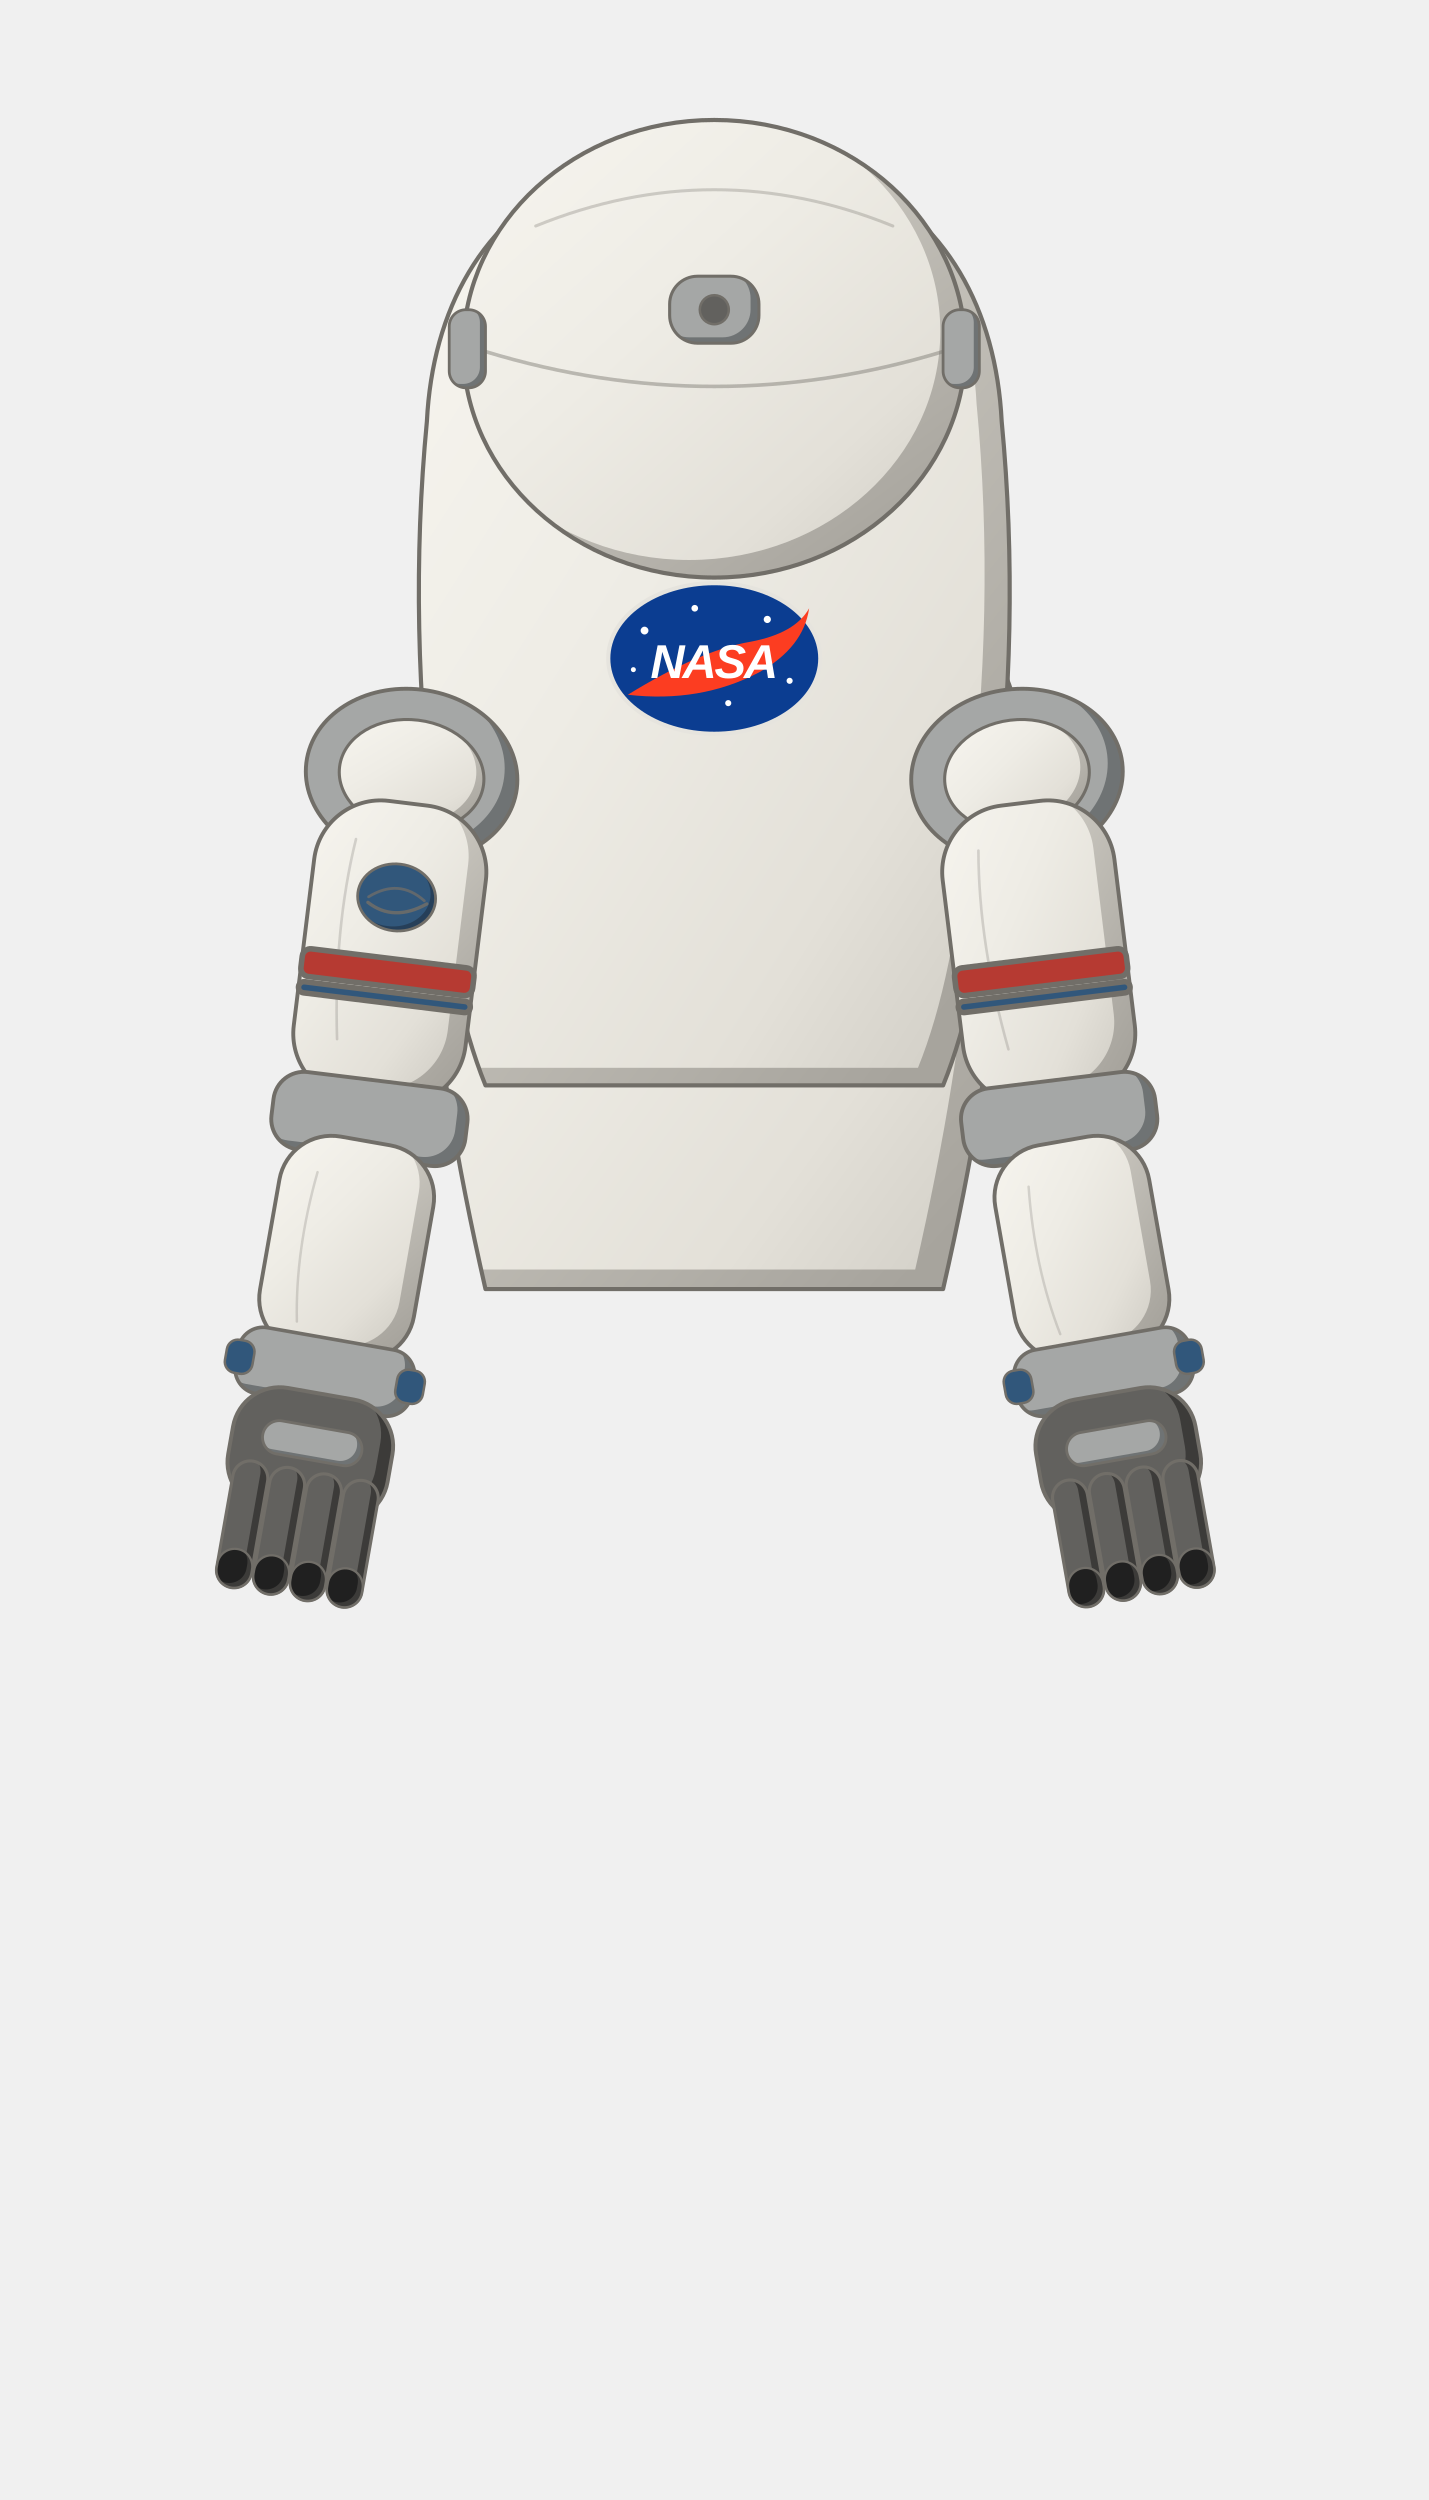
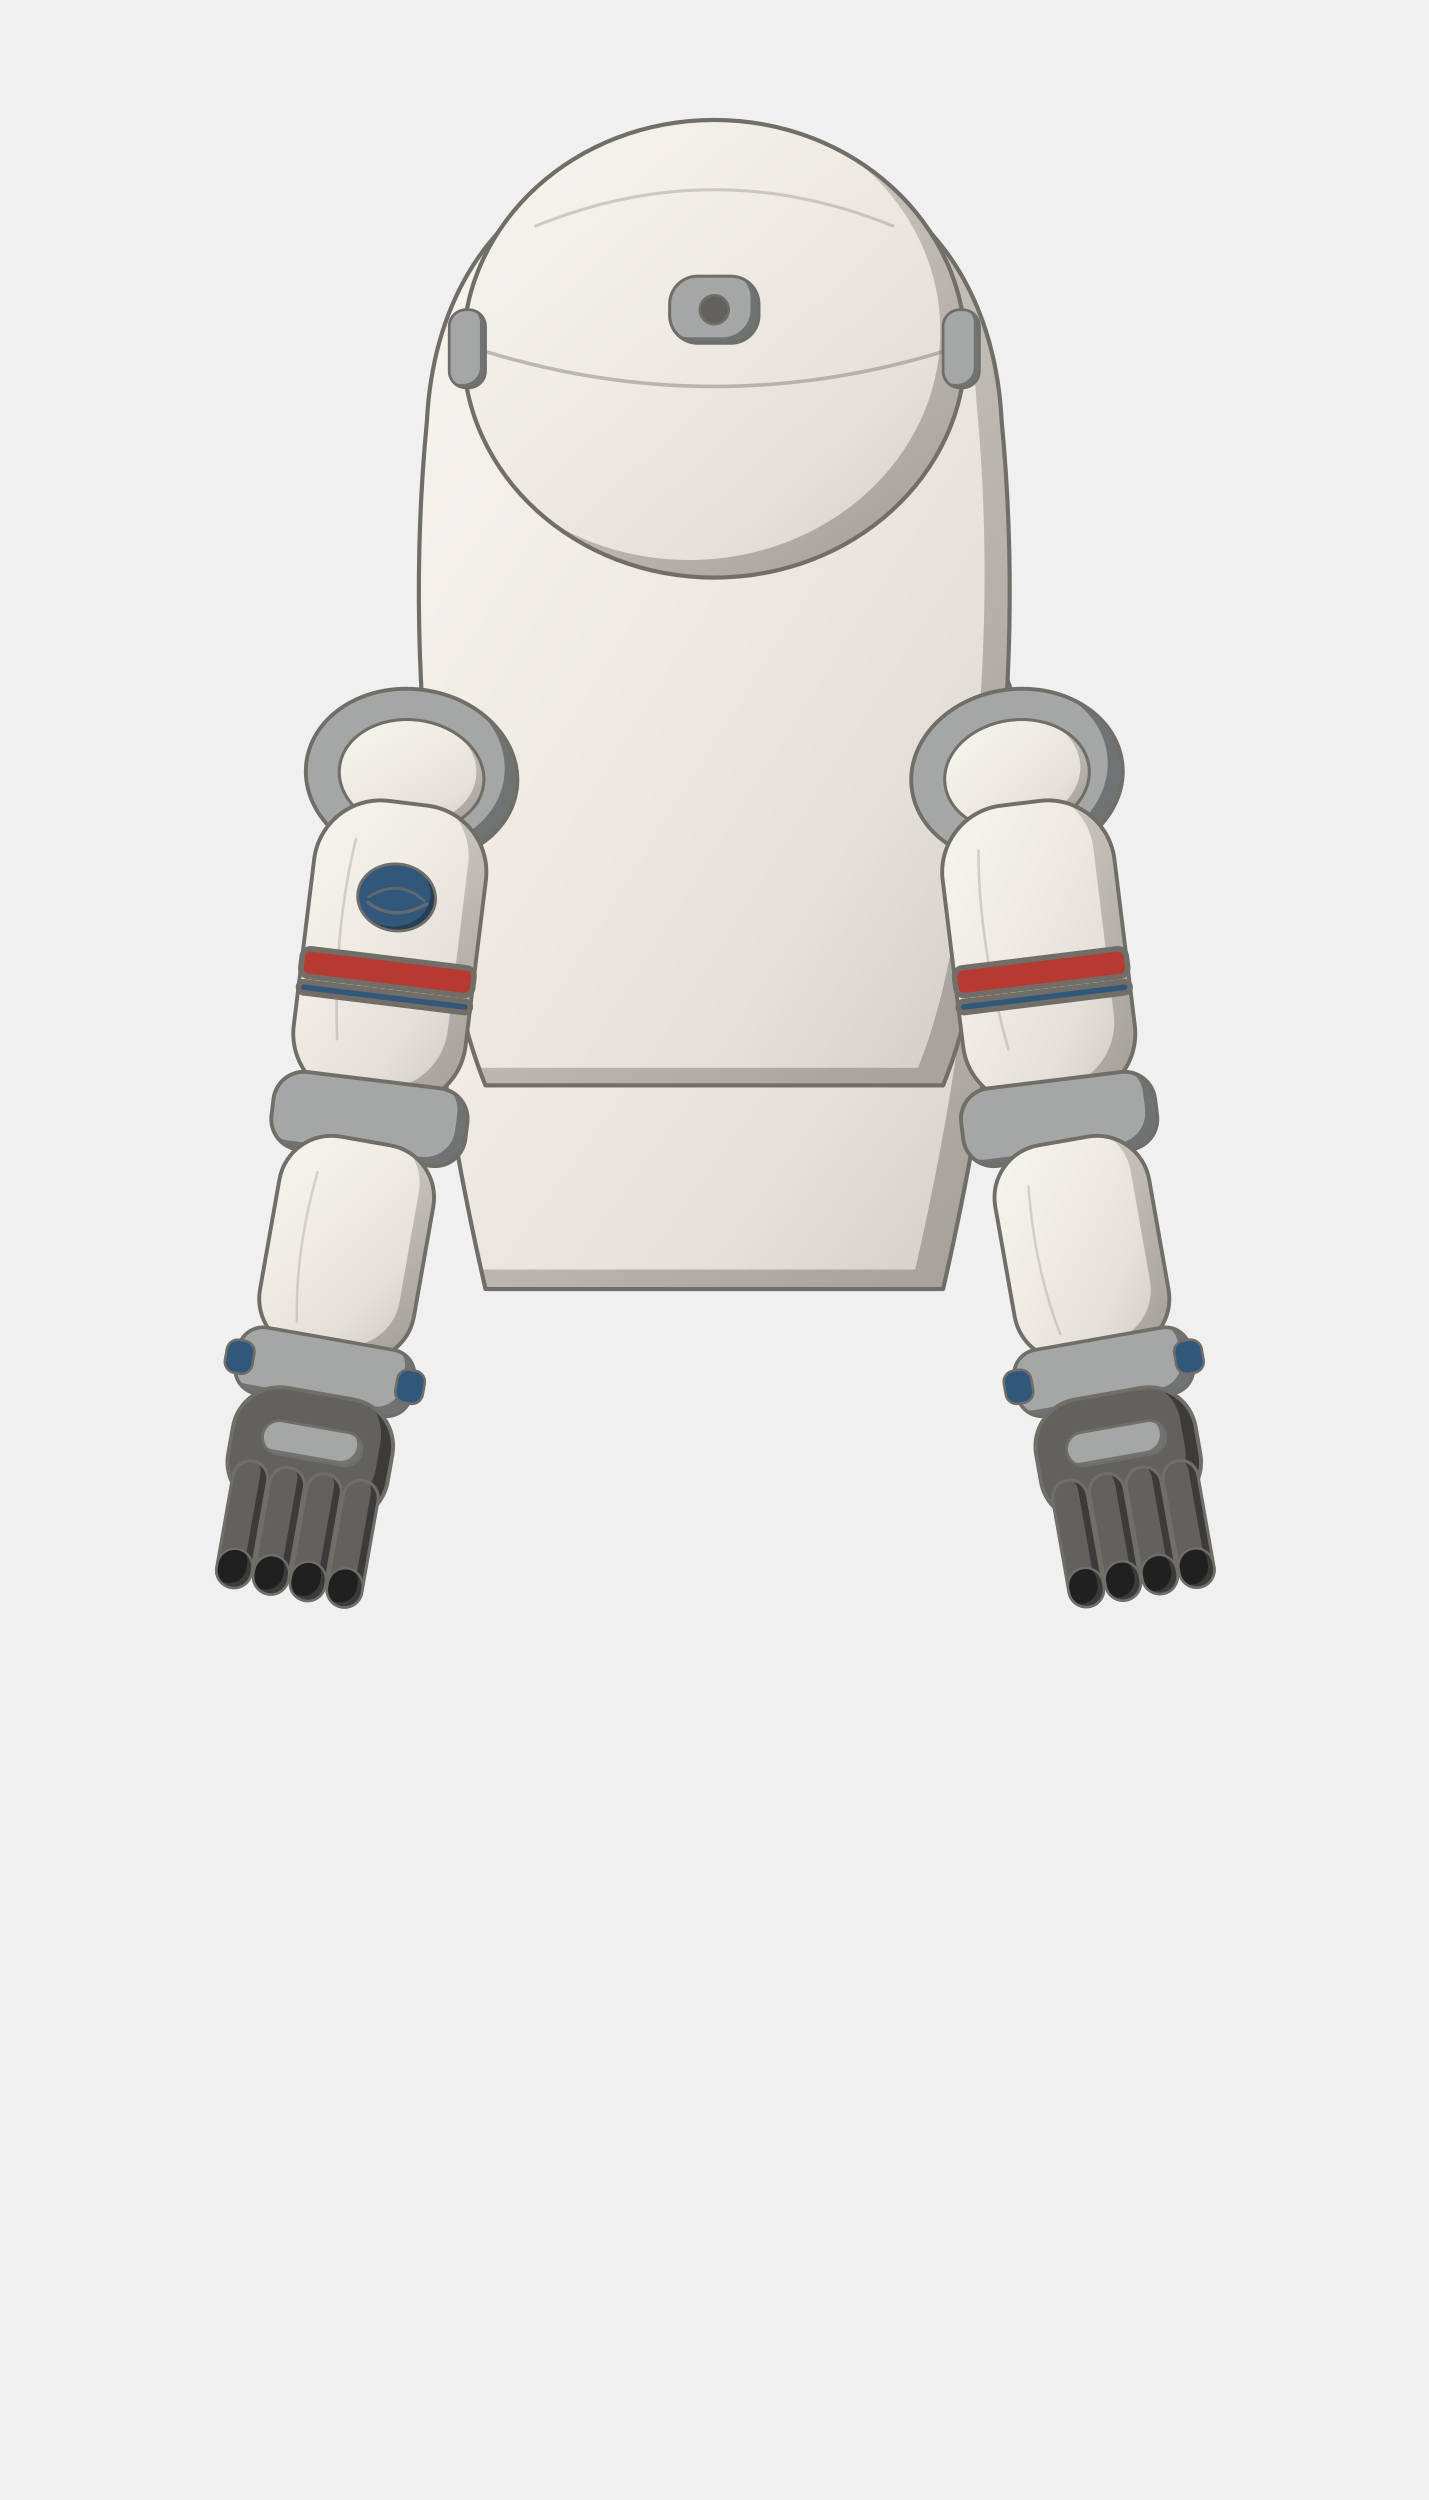
<svg xmlns="http://www.w3.org/2000/svg" width="512" height="896" viewBox="0 0 512 896">
  <defs>
    <linearGradient id="vis" x1="0" y1="0" x2="0" y2="1">
      <stop offset="0" stop-color="#293136" />
      <stop offset="0.5" stop-color="#141A1D" />
      <stop offset="1" stop-color="#080B0D" />
    </linearGradient>
    <linearGradient id="ivoryFabric" x1="0" y1="0" x2="1" y2="1">
      <stop offset="0" stop-color="#F8F6F0" />
      <stop offset="0.45" stop-color="#EEECE5" />
      <stop offset="0.78" stop-color="#E3E0D8" />
      <stop offset="1" stop-color="#D0CDC5" />
    </linearGradient>
    <linearGradient id="ivoryShadow" x1="0" y1="0" x2="0.8" y2="1">
      <stop offset="0" stop-color="#E0DDD5" />
      <stop offset="1" stop-color="#A7A49D" />
    </linearGradient>
  </defs>
  <clipPath id="k53">
    <path d="M 178 184 Q 181 160 214 157 Q 256 148 298 157 Q 331 160 334 184 L 348 221 Q 368 246 368 284 L 358 338 Q 354 392 338 462 L 174 462 Q 158 392 154 338 L 144 284 Q 144 250 164 225 Z" />
  </clipPath>
  <g>
    <path fill="url(#ivoryShadow)" d="M 178 184 Q 181 160 214 157 Q 256 148 298 157 Q 331 160 334 184 L 348 221 Q 368 246 368 284 L 358 338 Q 354 392 338 462 L 174 462 Q 158 392 154 338 L 144 284 Q 144 250 164 225 Z" />
    <g clip-path="url(#k53)">
      <g transform="translate(-10,-7.0)">
        <path fill="url(#ivoryFabric)" d="M 178 184 Q 181 160 214 157 Q 256 148 298 157 Q 331 160 334 184 L 348 221 Q 368 246 368 284 L 358 338 Q 354 392 338 462 L 174 462 Q 158 392 154 338 L 144 284 Q 144 250 164 225 Z" />
      </g>
    </g>
    <path fill="none" stroke="#716E68" stroke-width="1.5" stroke-linejoin="round" d="M 178 184 Q 181 160 214 157 Q 256 148 298 157 Q 331 160 334 184 L 348 221 Q 368 246 368 284 L 358 338 Q 354 392 338 462 L 174 462 Q 158 392 154 338 L 144 284 Q 144 250 164 225 Z" />
  </g>
  <clipPath id="k54">
    <path d="M 207 63 Q 256 43 305 63 C 339 78 357 111 359 151 Q 366 224 356 302 Q 351 357 338 389 L 174 389 Q 161 357 156 302 Q 146 224 153 151 C 155 111 173 78 207 63 Z" />
  </clipPath>
  <g>
    <path fill="url(#ivoryShadow)" d="M 207 63 Q 256 43 305 63 C 339 78 357 111 359 151 Q 366 224 356 302 Q 351 357 338 389 L 174 389 Q 161 357 156 302 Q 146 224 153 151 C 155 111 173 78 207 63 Z" />
    <g clip-path="url(#k54)">
      <g transform="translate(-9,-6.3)">
        <path fill="url(#ivoryFabric)" d="M 207 63 Q 256 43 305 63 C 339 78 357 111 359 151 Q 366 224 356 302 Q 351 357 338 389 L 174 389 Q 161 357 156 302 Q 146 224 153 151 C 155 111 173 78 207 63 Z" />
      </g>
    </g>
    <path fill="none" stroke="#716E68" stroke-width="1.5" stroke-linejoin="round" d="M 207 63 Q 256 43 305 63 C 339 78 357 111 359 151 Q 366 224 356 302 Q 351 357 338 389 L 174 389 Q 161 357 156 302 Q 146 224 153 151 C 155 111 173 78 207 63 Z" />
  </g>
-   <g transform="translate(256 236)">
-     <ellipse rx="38" ry="27" fill="#0B3D91" stroke="#E6E4DE" stroke-width="1.5" />
-     <g fill="#FFFFFF">
-       <circle cx="-25" cy="-10" r="1.4" />
-       <circle cx="-17" cy="12" r="1.1" />
-       <circle cx="-7" cy="-18" r="1.2" />
-       <circle cx="5" cy="16" r="1.1" />
-       <circle cx="19" cy="-14" r="1.3" />
-       <circle cx="27" cy="8" r="1.1" />
-       <circle cx="12" cy="-4" r=".9" />
-       <circle cx="-29" cy="4" r=".9" />
-     </g>
-     <path d="M -31 13 Q -5 -3 13 -6 Q 29 -9 34 -18 Q 32 -4 16 5 Q -5 16 -31 13 Z" fill="#FC3D21" />
-     <text x="0" y="7" text-anchor="middle" fill="#FFFFFF" font-family="Arial,sans-serif" font-size="17" font-weight="700" font-style="italic" letter-spacing="-.8">NASA</text>
-   </g>
  <clipPath id="k55">
    <ellipse cx="256" cy="125" rx="90" ry="82" />
  </clipPath>
  <g>
    <ellipse fill="url(#ivoryShadow)" cx="256" cy="125" rx="90" ry="82" />
    <g clip-path="url(#k55)">
      <g transform="translate(-9,-6.3)">
        <ellipse fill="url(#ivoryFabric)" cx="256" cy="125" rx="90" ry="82" />
      </g>
    </g>
    <ellipse fill="none" stroke="#716E68" stroke-width="1.5" stroke-linejoin="round" cx="256" cy="125" rx="90" ry="82" />
  </g>
  <path d="M 174 126 Q 256 151 338 126" fill="none" stroke="#716E68" stroke-opacity="0.42" stroke-width="1.3" stroke-linecap="round" />
  <path d="M 192 81 Q 256 55 320 81" fill="none" stroke="#716E68" stroke-opacity="0.3" stroke-width="1.1" stroke-linecap="round" />
  <clipPath id="k56">
    <rect x="240" y="99" width="32" height="24" rx="10" />
  </clipPath>
  <g>
    <rect fill="#6F7374" x="240" y="99" width="32" height="24" rx="10" />
    <g clip-path="url(#k56)">
      <g transform="translate(-3,-2.1)">
        <rect fill="#A5A7A6" x="240" y="99" width="32" height="24" rx="10" />
      </g>
    </g>
    <rect fill="none" stroke="#716E68" stroke-width="1.1" stroke-linejoin="round" x="240" y="99" width="32" height="24" rx="10" />
  </g>
  <circle fill="#62615E" stroke="#716E68" stroke-width="0.9" stroke-linejoin="round" cx="256" cy="111" r="5.2" />
  <clipPath id="k57">
    <rect x="161" y="111" width="13" height="28" rx="6" />
  </clipPath>
  <g>
    <rect fill="#6F7374" x="161" y="111" width="13" height="28" rx="6" />
    <g clip-path="url(#k57)">
      <g transform="translate(-2,-1.4)">
        <rect fill="#A5A7A6" x="161" y="111" width="13" height="28" rx="6" />
      </g>
    </g>
    <rect fill="none" stroke="#716E68" stroke-width="1.0" stroke-linejoin="round" x="161" y="111" width="13" height="28" rx="6" />
  </g>
  <clipPath id="k58">
    <rect x="338" y="111" width="13" height="28" rx="6" />
  </clipPath>
  <g>
    <rect fill="#6F7374" x="338" y="111" width="13" height="28" rx="6" />
    <g clip-path="url(#k58)">
      <g transform="translate(-2,-1.4)">
        <rect fill="#A5A7A6" x="338" y="111" width="13" height="28" rx="6" />
      </g>
    </g>
    <rect fill="none" stroke="#716E68" stroke-width="1.0" stroke-linejoin="round" x="338" y="111" width="13" height="28" rx="6" />
  </g>
  <g transform="translate(148,274) rotate(7)">
    <clipPath id="k59">
      <ellipse cx="0" cy="4" rx="38" ry="31" />
    </clipPath>
    <g>
      <ellipse fill="#6F7374" cx="0" cy="4" rx="38" ry="31" />
      <g clip-path="url(#k59)">
        <g transform="translate(-5,-3.5)">
          <ellipse fill="#A5A7A6" cx="0" cy="4" rx="38" ry="31" />
        </g>
      </g>
      <ellipse fill="none" stroke="#716E68" stroke-width="1.4" stroke-linejoin="round" cx="0" cy="4" rx="38" ry="31" />
    </g>
    <clipPath id="k60">
      <ellipse cx="0" cy="4" rx="26" ry="20" />
    </clipPath>
    <g>
      <ellipse fill="url(#ivoryShadow)" cx="0" cy="4" rx="26" ry="20" />
      <g clip-path="url(#k60)">
        <g transform="translate(-3,-2.1)">
          <ellipse fill="url(#ivoryFabric)" cx="0" cy="4" rx="26" ry="20" />
        </g>
      </g>
      <ellipse fill="none" stroke="#716E68" stroke-width="1.1" stroke-linejoin="round" cx="0" cy="4" rx="26" ry="20" />
    </g>
    <clipPath id="k61">
      <rect x="-31" y="14" width="62" height="108" rx="24" />
    </clipPath>
    <g>
      <rect fill="url(#ivoryShadow)" x="-31" y="14" width="62" height="108" rx="24" />
      <g clip-path="url(#k61)">
        <g transform="translate(-7,-4.9)">
          <rect fill="url(#ivoryFabric)" x="-31" y="14" width="62" height="108" rx="24" />
        </g>
      </g>
      <rect fill="none" stroke="#716E68" stroke-width="1.4" stroke-linejoin="round" x="-31" y="14" width="62" height="108" rx="24" />
    </g>
    <path d="M -17 29 Q -21 62 -15 101" fill="none" stroke="#716E68" stroke-opacity="0.25" stroke-width="0.95" stroke-linecap="round" />
    <rect fill="#B63A32" stroke="#716E68" stroke-width="2" stroke-linejoin="round" x="-31" y="70" width="62" height="10" rx="3" />
    <rect fill="#31577B" stroke="#716E68" stroke-width="2" stroke-linejoin="round" x="-31" y="82" width="62" height="4" rx="2" />
    <clipPath id="k62">
      <ellipse cx="0" cy="48" rx="14" ry="12" />
    </clipPath>
    <g>
      <ellipse fill="#263F59" cx="0" cy="48" rx="14" ry="12" />
      <g clip-path="url(#k62)">
        <g transform="translate(-2,-1.4)">
          <ellipse fill="#31577B" cx="0" cy="48" rx="14" ry="12" />
        </g>
      </g>
      <ellipse fill="none" stroke="#716E68" stroke-width="1.0" stroke-linejoin="round" cx="0" cy="48" rx="14" ry="12" />
    </g>
    <path d="M -10 49 Q 0 41 10 48" fill="none" stroke="#716E68" stroke-opacity="0.75" stroke-width="1.0" stroke-linecap="round" />
    <path d="M -10 51 Q 0 57 11 49" fill="none" stroke="#716E68" stroke-opacity="0.85" stroke-width="1.2" stroke-linecap="round" />
    <clipPath id="k63">
      <rect x="-35" y="114" width="70" height="28" rx="11" />
    </clipPath>
    <g>
      <rect fill="#6F7374" x="-35" y="114" width="70" height="28" rx="11" />
      <g clip-path="url(#k63)">
        <g transform="translate(-4,-2.8)">
          <rect fill="#A5A7A6" x="-35" y="114" width="70" height="28" rx="11" />
        </g>
      </g>
      <rect fill="none" stroke="#716E68" stroke-width="1.4" stroke-linejoin="round" x="-35" y="114" width="70" height="28" rx="11" />
    </g>
    <g transform="rotate(3 0 128)">
      <clipPath id="k64">
        <rect x="-28" y="136" width="56" height="78" rx="19" />
      </clipPath>
      <g>
        <rect fill="url(#ivoryShadow)" x="-28" y="136" width="56" height="78" rx="19" />
        <g clip-path="url(#k64)">
          <g transform="translate(-6,-4.2)">
            <rect fill="url(#ivoryFabric)" x="-28" y="136" width="56" height="78" rx="19" />
          </g>
        </g>
        <rect fill="none" stroke="#716E68" stroke-width="1.4" stroke-linejoin="round" x="-28" y="136" width="56" height="78" rx="19" />
      </g>
      <path d="M -15 150 Q -18 179 -13 204" fill="none" stroke="#716E68" stroke-opacity="0.24" stroke-width="0.9" stroke-linecap="round" />
      <clipPath id="k65">
        <rect x="-32" y="208" width="64" height="24" rx="9" />
      </clipPath>
      <g>
        <rect fill="#6F7374" x="-32" y="208" width="64" height="24" rx="9" />
        <g clip-path="url(#k65)">
          <g transform="translate(-4,-2.8)">
            <rect fill="#A5A7A6" x="-32" y="208" width="64" height="24" rx="9" />
          </g>
        </g>
        <rect fill="none" stroke="#716E68" stroke-width="1.3" stroke-linejoin="round" x="-32" y="208" width="64" height="24" rx="9" />
      </g>
      <rect fill="#31577B" stroke="#716E68" stroke-width="0.9" stroke-linejoin="round" x="-36" y="214" width="10" height="12" rx="4" />
      <rect fill="#31577B" stroke="#716E68" stroke-width="0.9" stroke-linejoin="round" x="26" y="214" width="10" height="12" rx="4" />
      <clipPath id="k66">
        <rect x="-29" y="228" width="58" height="44" rx="17" />
      </clipPath>
      <g>
        <rect fill="#3C3B39" x="-29" y="228" width="58" height="44" rx="17" />
        <g clip-path="url(#k66)">
          <g transform="translate(-5,-3.5)">
            <rect fill="#62615E" x="-29" y="228" width="58" height="44" rx="17" />
          </g>
        </g>
        <rect fill="none" stroke="#716E68" stroke-width="1.4" stroke-linejoin="round" x="-29" y="228" width="58" height="44" rx="17" />
      </g>
      <clipPath id="k67">
        <rect x="-18" y="240" width="36" height="12" rx="6" />
      </clipPath>
      <g>
        <rect fill="#6F7374" x="-18" y="240" width="36" height="12" rx="6" />
        <g clip-path="url(#k67)">
          <g transform="translate(-2,-1.4)">
            <rect fill="#A5A7A6" x="-18" y="240" width="36" height="12" rx="6" />
          </g>
        </g>
        <rect fill="none" stroke="#716E68" stroke-width="1.0" stroke-linejoin="round" x="-18" y="240" width="36" height="12" rx="6" />
      </g>
      <clipPath id="k68">
        <rect x="-26.0" y="256" width="12.6" height="46" rx="6.3" />
      </clipPath>
      <g>
        <rect fill="#3C3B39" x="-26.0" y="256" width="12.6" height="46" rx="6.3" />
        <g clip-path="url(#k68)">
          <g transform="translate(-3,-2.1)">
            <rect fill="#62615E" x="-26.0" y="256" width="12.6" height="46" rx="6.3" />
          </g>
        </g>
        <rect fill="none" stroke="#716E68" stroke-width="1.1" stroke-linejoin="round" x="-26.0" y="256" width="12.6" height="46" rx="6.3" />
      </g>
      <clipPath id="k69">
        <rect x="-26.0" y="288" width="12.6" height="14" rx="6.3" />
      </clipPath>
      <g>
        <rect fill="#3C3B39" x="-26.0" y="288" width="12.6" height="14" rx="6.3" />
        <g clip-path="url(#k69)">
          <g transform="translate(-2,-1.4)">
            <rect fill="#202020" x="-26.0" y="288" width="12.6" height="14" rx="6.3" />
          </g>
        </g>
        <rect fill="none" stroke="#716E68" stroke-width="0.8" stroke-linejoin="round" x="-26.0" y="288" width="12.6" height="14" rx="6.3" />
      </g>
      <clipPath id="k70">
        <rect x="-12.6" y="256" width="12.6" height="46" rx="6.3" />
      </clipPath>
      <g>
        <rect fill="#3C3B39" x="-12.6" y="256" width="12.6" height="46" rx="6.3" />
        <g clip-path="url(#k70)">
          <g transform="translate(-3,-2.1)">
            <rect fill="#62615E" x="-12.6" y="256" width="12.6" height="46" rx="6.3" />
          </g>
        </g>
        <rect fill="none" stroke="#716E68" stroke-width="1.1" stroke-linejoin="round" x="-12.6" y="256" width="12.6" height="46" rx="6.3" />
      </g>
      <clipPath id="k71">
        <rect x="-12.6" y="288" width="12.6" height="14" rx="6.3" />
      </clipPath>
      <g>
        <rect fill="#3C3B39" x="-12.6" y="288" width="12.6" height="14" rx="6.3" />
        <g clip-path="url(#k71)">
          <g transform="translate(-2,-1.4)">
            <rect fill="#202020" x="-12.6" y="288" width="12.6" height="14" rx="6.3" />
          </g>
        </g>
        <rect fill="none" stroke="#716E68" stroke-width="0.8" stroke-linejoin="round" x="-12.6" y="288" width="12.6" height="14" rx="6.3" />
      </g>
      <clipPath id="k72">
        <rect x="0.8" y="256" width="12.6" height="46" rx="6.3" />
      </clipPath>
      <g>
        <rect fill="#3C3B39" x="0.8" y="256" width="12.6" height="46" rx="6.3" />
        <g clip-path="url(#k72)">
          <g transform="translate(-3,-2.1)">
            <rect fill="#62615E" x="0.8" y="256" width="12.6" height="46" rx="6.3" />
          </g>
        </g>
        <rect fill="none" stroke="#716E68" stroke-width="1.1" stroke-linejoin="round" x="0.8" y="256" width="12.6" height="46" rx="6.3" />
      </g>
      <clipPath id="k73">
        <rect x="0.8" y="288" width="12.6" height="14" rx="6.3" />
      </clipPath>
      <g>
        <rect fill="#3C3B39" x="0.8" y="288" width="12.6" height="14" rx="6.3" />
        <g clip-path="url(#k73)">
          <g transform="translate(-2,-1.4)">
            <rect fill="#202020" x="0.8" y="288" width="12.6" height="14" rx="6.3" />
          </g>
        </g>
        <rect fill="none" stroke="#716E68" stroke-width="0.8" stroke-linejoin="round" x="0.8" y="288" width="12.6" height="14" rx="6.3" />
      </g>
      <clipPath id="k74">
        <rect x="14.2" y="256" width="12.6" height="46" rx="6.3" />
      </clipPath>
      <g>
        <rect fill="#3C3B39" x="14.2" y="256" width="12.6" height="46" rx="6.3" />
        <g clip-path="url(#k74)">
          <g transform="translate(-3,-2.1)">
            <rect fill="#62615E" x="14.2" y="256" width="12.6" height="46" rx="6.3" />
          </g>
        </g>
        <rect fill="none" stroke="#716E68" stroke-width="1.1" stroke-linejoin="round" x="14.2" y="256" width="12.6" height="46" rx="6.3" />
      </g>
      <clipPath id="k75">
        <rect x="14.2" y="288" width="12.6" height="14" rx="6.3" />
      </clipPath>
      <g>
        <rect fill="#3C3B39" x="14.2" y="288" width="12.6" height="14" rx="6.3" />
        <g clip-path="url(#k75)">
          <g transform="translate(-2,-1.4)">
            <rect fill="#202020" x="14.2" y="288" width="12.6" height="14" rx="6.3" />
          </g>
        </g>
        <rect fill="none" stroke="#716E68" stroke-width="0.8" stroke-linejoin="round" x="14.2" y="288" width="12.6" height="14" rx="6.3" />
      </g>
    </g>
  </g>
  <g transform="translate(364,274) rotate(-7)">
    <clipPath id="k76">
      <ellipse cx="0" cy="4" rx="38" ry="31" />
    </clipPath>
    <g>
      <ellipse fill="#6F7374" cx="0" cy="4" rx="38" ry="31" />
      <g clip-path="url(#k76)">
        <g transform="translate(-5,-3.5)">
          <ellipse fill="#A5A7A6" cx="0" cy="4" rx="38" ry="31" />
        </g>
      </g>
      <ellipse fill="none" stroke="#716E68" stroke-width="1.4" stroke-linejoin="round" cx="0" cy="4" rx="38" ry="31" />
    </g>
    <clipPath id="k77">
      <ellipse cx="0" cy="4" rx="26" ry="20" />
    </clipPath>
    <g>
      <ellipse fill="url(#ivoryShadow)" cx="0" cy="4" rx="26" ry="20" />
      <g clip-path="url(#k77)">
        <g transform="translate(-3,-2.1)">
          <ellipse fill="url(#ivoryFabric)" cx="0" cy="4" rx="26" ry="20" />
        </g>
      </g>
      <ellipse fill="none" stroke="#716E68" stroke-width="1.1" stroke-linejoin="round" cx="0" cy="4" rx="26" ry="20" />
    </g>
    <clipPath id="k78">
      <rect x="-31" y="14" width="62" height="108" rx="24" />
    </clipPath>
    <g>
      <rect fill="url(#ivoryShadow)" x="-31" y="14" width="62" height="108" rx="24" />
      <g clip-path="url(#k78)">
        <g transform="translate(-7,-4.9)">
          <rect fill="url(#ivoryFabric)" x="-31" y="14" width="62" height="108" rx="24" />
        </g>
      </g>
      <rect fill="none" stroke="#716E68" stroke-width="1.4" stroke-linejoin="round" x="-31" y="14" width="62" height="108" rx="24" />
    </g>
    <path d="M -17 29 Q -21 62 -15 101" fill="none" stroke="#716E68" stroke-opacity="0.25" stroke-width="0.95" stroke-linecap="round" />
    <rect fill="#B63A32" stroke="#716E68" stroke-width="2" stroke-linejoin="round" x="-31" y="70" width="62" height="10" rx="3" />
    <rect fill="#31577B" stroke="#716E68" stroke-width="2" stroke-linejoin="round" x="-31" y="82" width="62" height="4" rx="2" />
    <clipPath id="k79">
      <rect x="-35" y="114" width="70" height="28" rx="11" />
    </clipPath>
    <g>
      <rect fill="#6F7374" x="-35" y="114" width="70" height="28" rx="11" />
      <g clip-path="url(#k79)">
        <g transform="translate(-4,-2.8)">
          <rect fill="#A5A7A6" x="-35" y="114" width="70" height="28" rx="11" />
        </g>
      </g>
      <rect fill="none" stroke="#716E68" stroke-width="1.4" stroke-linejoin="round" x="-35" y="114" width="70" height="28" rx="11" />
    </g>
    <g transform="rotate(-3 0 128)">
      <clipPath id="k80">
        <rect x="-28" y="136" width="56" height="78" rx="19" />
      </clipPath>
      <g>
        <rect fill="url(#ivoryShadow)" x="-28" y="136" width="56" height="78" rx="19" />
        <g clip-path="url(#k80)">
          <g transform="translate(-6,-4.2)">
            <rect fill="url(#ivoryFabric)" x="-28" y="136" width="56" height="78" rx="19" />
          </g>
        </g>
        <rect fill="none" stroke="#716E68" stroke-width="1.4" stroke-linejoin="round" x="-28" y="136" width="56" height="78" rx="19" />
      </g>
      <path d="M -15 150 Q -18 179 -13 204" fill="none" stroke="#716E68" stroke-opacity="0.24" stroke-width="0.9" stroke-linecap="round" />
      <clipPath id="k81">
        <rect x="-32" y="208" width="64" height="24" rx="9" />
      </clipPath>
      <g>
        <rect fill="#6F7374" x="-32" y="208" width="64" height="24" rx="9" />
        <g clip-path="url(#k81)">
          <g transform="translate(-4,-2.8)">
            <rect fill="#A5A7A6" x="-32" y="208" width="64" height="24" rx="9" />
          </g>
        </g>
        <rect fill="none" stroke="#716E68" stroke-width="1.3" stroke-linejoin="round" x="-32" y="208" width="64" height="24" rx="9" />
      </g>
      <rect fill="#31577B" stroke="#716E68" stroke-width="0.9" stroke-linejoin="round" x="-36" y="214" width="10" height="12" rx="4" />
      <rect fill="#31577B" stroke="#716E68" stroke-width="0.9" stroke-linejoin="round" x="26" y="214" width="10" height="12" rx="4" />
      <clipPath id="k82">
        <rect x="-29" y="228" width="58" height="44" rx="17" />
      </clipPath>
      <g>
        <rect fill="#3C3B39" x="-29" y="228" width="58" height="44" rx="17" />
        <g clip-path="url(#k82)">
          <g transform="translate(-5,-3.5)">
            <rect fill="#62615E" x="-29" y="228" width="58" height="44" rx="17" />
          </g>
        </g>
        <rect fill="none" stroke="#716E68" stroke-width="1.4" stroke-linejoin="round" x="-29" y="228" width="58" height="44" rx="17" />
      </g>
      <clipPath id="k83">
        <rect x="-18" y="240" width="36" height="12" rx="6" />
      </clipPath>
      <g>
        <rect fill="#6F7374" x="-18" y="240" width="36" height="12" rx="6" />
        <g clip-path="url(#k83)">
          <g transform="translate(-2,-1.4)">
            <rect fill="#A5A7A6" x="-18" y="240" width="36" height="12" rx="6" />
          </g>
        </g>
        <rect fill="none" stroke="#716E68" stroke-width="1.0" stroke-linejoin="round" x="-18" y="240" width="36" height="12" rx="6" />
      </g>
      <clipPath id="k84">
        <rect x="-26.0" y="256" width="12.6" height="46" rx="6.3" />
      </clipPath>
      <g>
        <rect fill="#3C3B39" x="-26.0" y="256" width="12.6" height="46" rx="6.3" />
        <g clip-path="url(#k84)">
          <g transform="translate(-3,-2.1)">
            <rect fill="#62615E" x="-26.0" y="256" width="12.6" height="46" rx="6.3" />
          </g>
        </g>
        <rect fill="none" stroke="#716E68" stroke-width="1.1" stroke-linejoin="round" x="-26.0" y="256" width="12.6" height="46" rx="6.3" />
      </g>
      <clipPath id="k85">
        <rect x="-26.0" y="288" width="12.6" height="14" rx="6.3" />
      </clipPath>
      <g>
        <rect fill="#3C3B39" x="-26.0" y="288" width="12.6" height="14" rx="6.3" />
        <g clip-path="url(#k85)">
          <g transform="translate(-2,-1.4)">
            <rect fill="#202020" x="-26.0" y="288" width="12.6" height="14" rx="6.3" />
          </g>
        </g>
        <rect fill="none" stroke="#716E68" stroke-width="0.8" stroke-linejoin="round" x="-26.0" y="288" width="12.6" height="14" rx="6.3" />
      </g>
      <clipPath id="k86">
        <rect x="-12.6" y="256" width="12.6" height="46" rx="6.3" />
      </clipPath>
      <g>
        <rect fill="#3C3B39" x="-12.6" y="256" width="12.6" height="46" rx="6.3" />
        <g clip-path="url(#k86)">
          <g transform="translate(-3,-2.1)">
            <rect fill="#62615E" x="-12.6" y="256" width="12.6" height="46" rx="6.3" />
          </g>
        </g>
        <rect fill="none" stroke="#716E68" stroke-width="1.1" stroke-linejoin="round" x="-12.6" y="256" width="12.6" height="46" rx="6.3" />
      </g>
      <clipPath id="k87">
        <rect x="-12.6" y="288" width="12.6" height="14" rx="6.3" />
      </clipPath>
      <g>
        <rect fill="#3C3B39" x="-12.6" y="288" width="12.6" height="14" rx="6.3" />
        <g clip-path="url(#k87)">
          <g transform="translate(-2,-1.4)">
            <rect fill="#202020" x="-12.6" y="288" width="12.6" height="14" rx="6.3" />
          </g>
        </g>
        <rect fill="none" stroke="#716E68" stroke-width="0.8" stroke-linejoin="round" x="-12.6" y="288" width="12.6" height="14" rx="6.3" />
      </g>
      <clipPath id="k88">
        <rect x="0.8" y="256" width="12.6" height="46" rx="6.3" />
      </clipPath>
      <g>
        <rect fill="#3C3B39" x="0.8" y="256" width="12.6" height="46" rx="6.3" />
        <g clip-path="url(#k88)">
          <g transform="translate(-3,-2.1)">
            <rect fill="#62615E" x="0.8" y="256" width="12.6" height="46" rx="6.3" />
          </g>
        </g>
        <rect fill="none" stroke="#716E68" stroke-width="1.1" stroke-linejoin="round" x="0.8" y="256" width="12.6" height="46" rx="6.3" />
      </g>
      <clipPath id="k89">
        <rect x="0.8" y="288" width="12.6" height="14" rx="6.3" />
      </clipPath>
      <g>
        <rect fill="#3C3B39" x="0.8" y="288" width="12.6" height="14" rx="6.3" />
        <g clip-path="url(#k89)">
          <g transform="translate(-2,-1.4)">
            <rect fill="#202020" x="0.8" y="288" width="12.6" height="14" rx="6.3" />
          </g>
        </g>
        <rect fill="none" stroke="#716E68" stroke-width="0.8" stroke-linejoin="round" x="0.8" y="288" width="12.6" height="14" rx="6.3" />
      </g>
      <clipPath id="k90">
        <rect x="14.2" y="256" width="12.6" height="46" rx="6.3" />
      </clipPath>
      <g>
        <rect fill="#3C3B39" x="14.2" y="256" width="12.6" height="46" rx="6.3" />
        <g clip-path="url(#k90)">
          <g transform="translate(-3,-2.1)">
            <rect fill="#62615E" x="14.2" y="256" width="12.6" height="46" rx="6.3" />
          </g>
        </g>
        <rect fill="none" stroke="#716E68" stroke-width="1.1" stroke-linejoin="round" x="14.2" y="256" width="12.6" height="46" rx="6.3" />
      </g>
      <clipPath id="k91">
        <rect x="14.2" y="288" width="12.6" height="14" rx="6.3" />
      </clipPath>
      <g>
        <rect fill="#3C3B39" x="14.2" y="288" width="12.6" height="14" rx="6.3" />
        <g clip-path="url(#k91)">
          <g transform="translate(-2,-1.4)">
            <rect fill="#202020" x="14.2" y="288" width="12.6" height="14" rx="6.3" />
          </g>
        </g>
        <rect fill="none" stroke="#716E68" stroke-width="0.8" stroke-linejoin="round" x="14.2" y="288" width="12.6" height="14" rx="6.3" />
      </g>
    </g>
  </g>
</svg>
